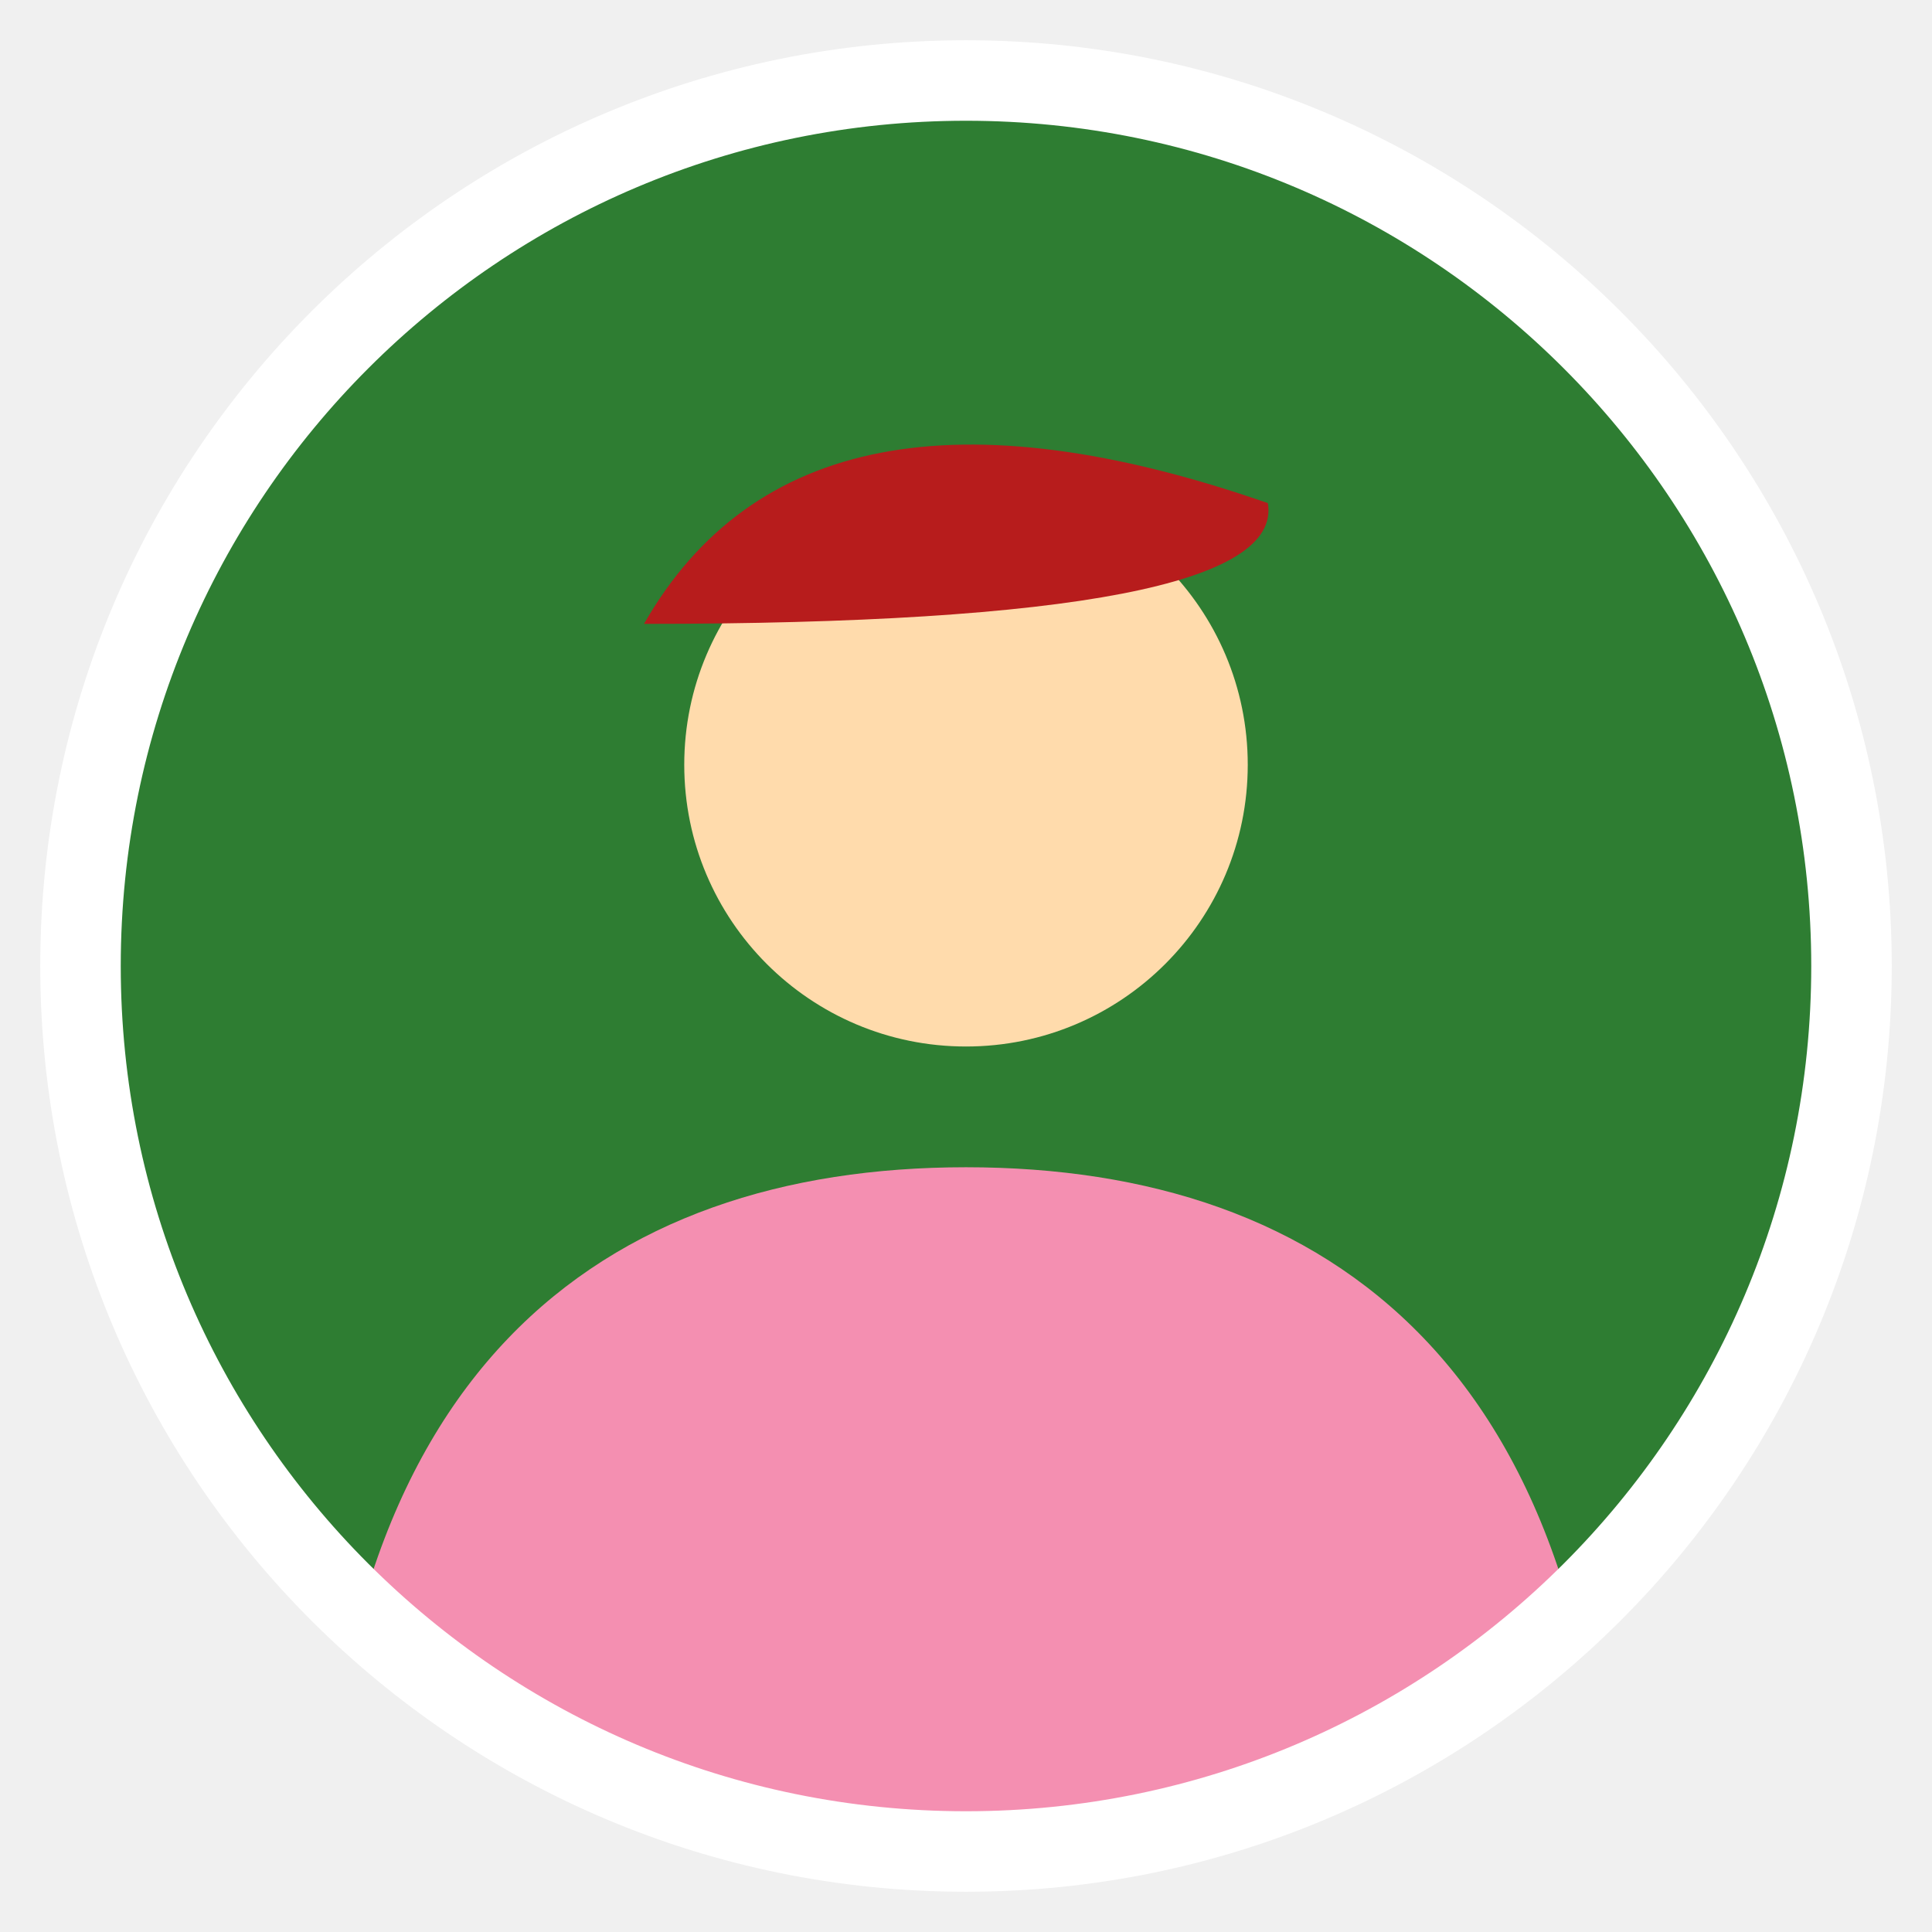
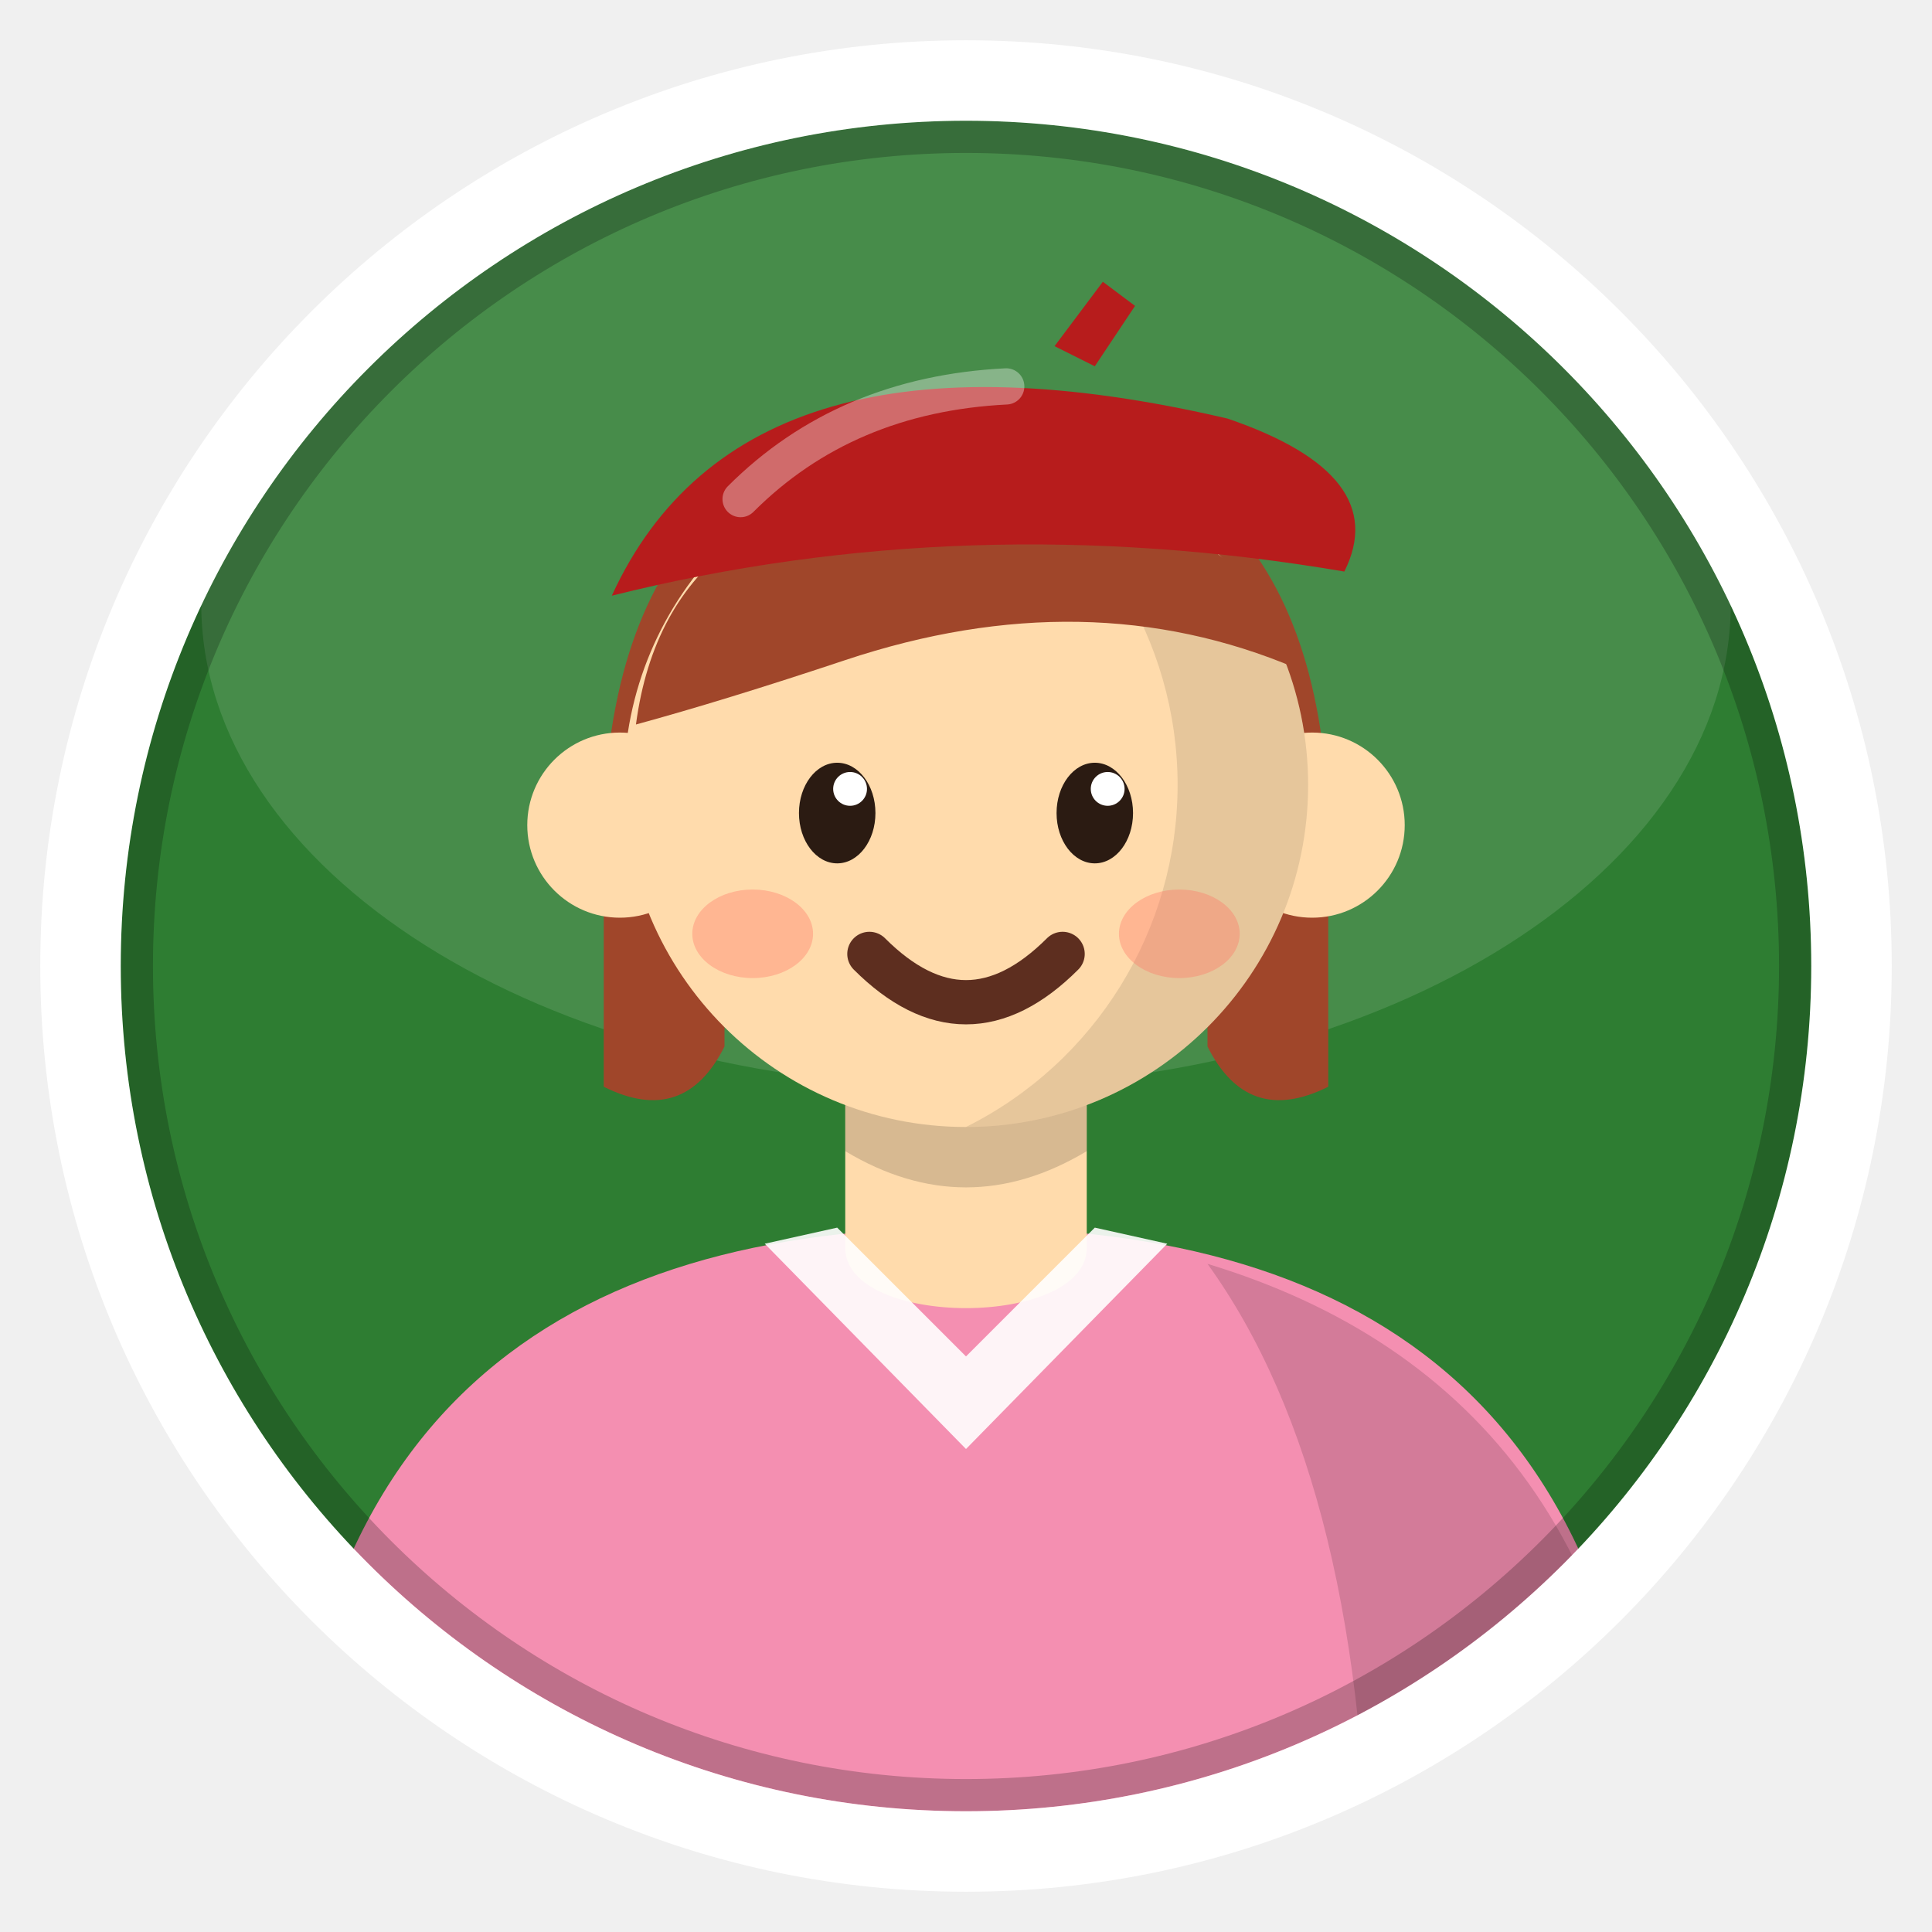
<svg xmlns="http://www.w3.org/2000/svg" width="96" height="96" viewBox="0 0 48 48">
  <defs>
    <clipPath id="c">
      <path d="M2,24 A22,22 0 1,0 46,24 A22,22 0 1,0 2,24 Z" />
    </clipPath>
  </defs>
  <path d="M2,24 A22,22 0 1,0 46,24 A22,22 0 1,0 2,24 Z" fill="#2E7D32" />
  <g clip-path="url(#c)">
-     <path d="M8,48 C8,34 15,29 24,29 C33,29 40,34 40,48 Z" fill="#F48FB1" />
-     <path d="M17,19 A7,7 0 1,0 31,19 A7,7 0 1,0 17,19 Z" fill="#FFDBAC" />
-     <path d="M16,15.5 Q20,8.5 31.5,12.5 Q32,15.5 16,15.5 Z" fill="#B71C1C" />
+     <path d="M5,15 A19,12 0 1,0 43,15 A19,12 0 1,0 5,15 Z" fill="#FFFFFF" fill-opacity="0.12" />
+     <path d="M15,22 Q14.6,10.6 24,10.6 Q33.4,10.6 33,22 L33,27 Q31,28 30,26 L30,19 L18,19 L18,26 Q17,28 15,27 Z" fill="#A0462A" />
+     <path d="M7,48 C7,35 14,30.5 24,30.5 C34,30.5 41,35 41,48 Z" fill="#F48FB1" />
+     <path d="M30,31.4 C36.6,33.4 41,38.4 41,48 L34,48 C34,40.5 32.6,35 30,31.4 Z" fill="#000000" fill-opacity="0.14" />
+     <path d="M21,25.5 H27 V31 C27,33 21,33 21,31 Z" fill="#FFDBAC" />
+     <path d="M21,26.5 H27 V28.6 C25,29.8 23,29.8 21,28.6 Z" fill="#000000" fill-opacity="0.16" />
+     <path d="M19,30.9 L24,36 L29,30.9 L27.2,30.5 L24,33.7 L20.8,30.5 Z" fill="#FFFFFF" fill-opacity="0.9" />
+     <path d="M13.1,20.5 A2.3,2.3 0 1,0 17.7,20.5 A2.3,2.3 0 1,0 13.1,20.5 Z M30.3,20.5 A2.3,2.3 0 1,0 34.9,20.5 A2.3,2.3 0 1,0 30.3,20.5 Z" fill="#FFDBAC" />
+     <path d="M15.5,19.5 A8.5,8.5 0 1,0 32.5,19.5 A8.5,8.5 0 1,0 15.5,19.5 Z" fill="#FFDBAC" />
+     <path d="M24,11 A8.5,8.5 0 0,1 24,28 A9.5,9.5 0 0,0 24,11 Z" fill="#000000" fill-opacity="0.1" />
+     <path d="M19.85,20.2 A0.95,1.25 0 1,0 21.75,20.2 A0.95,1.25 0 1,0 19.85,20.2 Z M26.25,20.2 A0.95,1.25 0 1,0 28.15,20.2 A0.95,1.25 0 1,0 26.25,20.2 Z" fill="#2B1B12" />
+     <path d="M20.7,19.6 A0.42,0.42 0 1,0 21.54,19.6 A0.42,0.42 0 1,0 20.7,19.6 Z M27.1,19.6 A0.42,0.42 0 1,0 27.94,19.6 A0.42,0.42 0 1,0 27.1,19.6 Z" fill="#FFFFFF" />
+     <path d="M17.2,23.2 A1.5,1.1 0 1,0 20.2,23.2 A1.5,1.1 0 1,0 17.2,23.2 Z M27.8,23.2 A1.5,1.1 0 1,0 30.8,23.2 A1.5,1.1 0 1,0 27.8,23.2 Z" fill="#FF6F61" fill-opacity="0.35" />
+     <path d="M21.6,23.7 Q24,26.1 26.4,23.7" fill="none" stroke="#5D2E1F" stroke-width="1.1" stroke-linecap="round" stroke-linejoin="round" />
+     <path d="M15.8,18 Q16.6,12 24,12 Q30.6,12 32.2,16.6 Q27,14.4 21,16.4 Q18,17.4 15.8,18 Z" fill="#A0462A" />
+     <path d="M15.2,14.8 Q18.5,7.6 30.5,10.4 Q34.6,11.8 33.4,14.2 Q24,12.6 15.2,14.8 Z" fill="#B71C1C" />
+     <path d="M26.2,8.6 L27.4,7 L28.2,7.6 L27.2,9.1 Z" fill="#B71C1C" />
+     <path d="M18.4,12.4 Q21,9.8 25,9.6" fill="none" stroke="#FFFFFF" stroke-width="0.9" stroke-linecap="round" stroke-linejoin="round" stroke-opacity="0.35" />
  </g>
+   <path d="M3.4,24 A20.6,20.6 0 1,0 44.6,24 A20.6,20.6 0 1,0 3.4,24 Z" fill="none" stroke="#000000" stroke-width="0.8" stroke-linecap="round" stroke-linejoin="round" stroke-opacity="0.22" />
  <path d="M2,24 A22,22 0 1,0 46,24 A22,22 0 1,0 2,24 Z" fill="none" stroke="#FFFFFF" stroke-width="2" stroke-linecap="round" stroke-linejoin="round" />
</svg>
